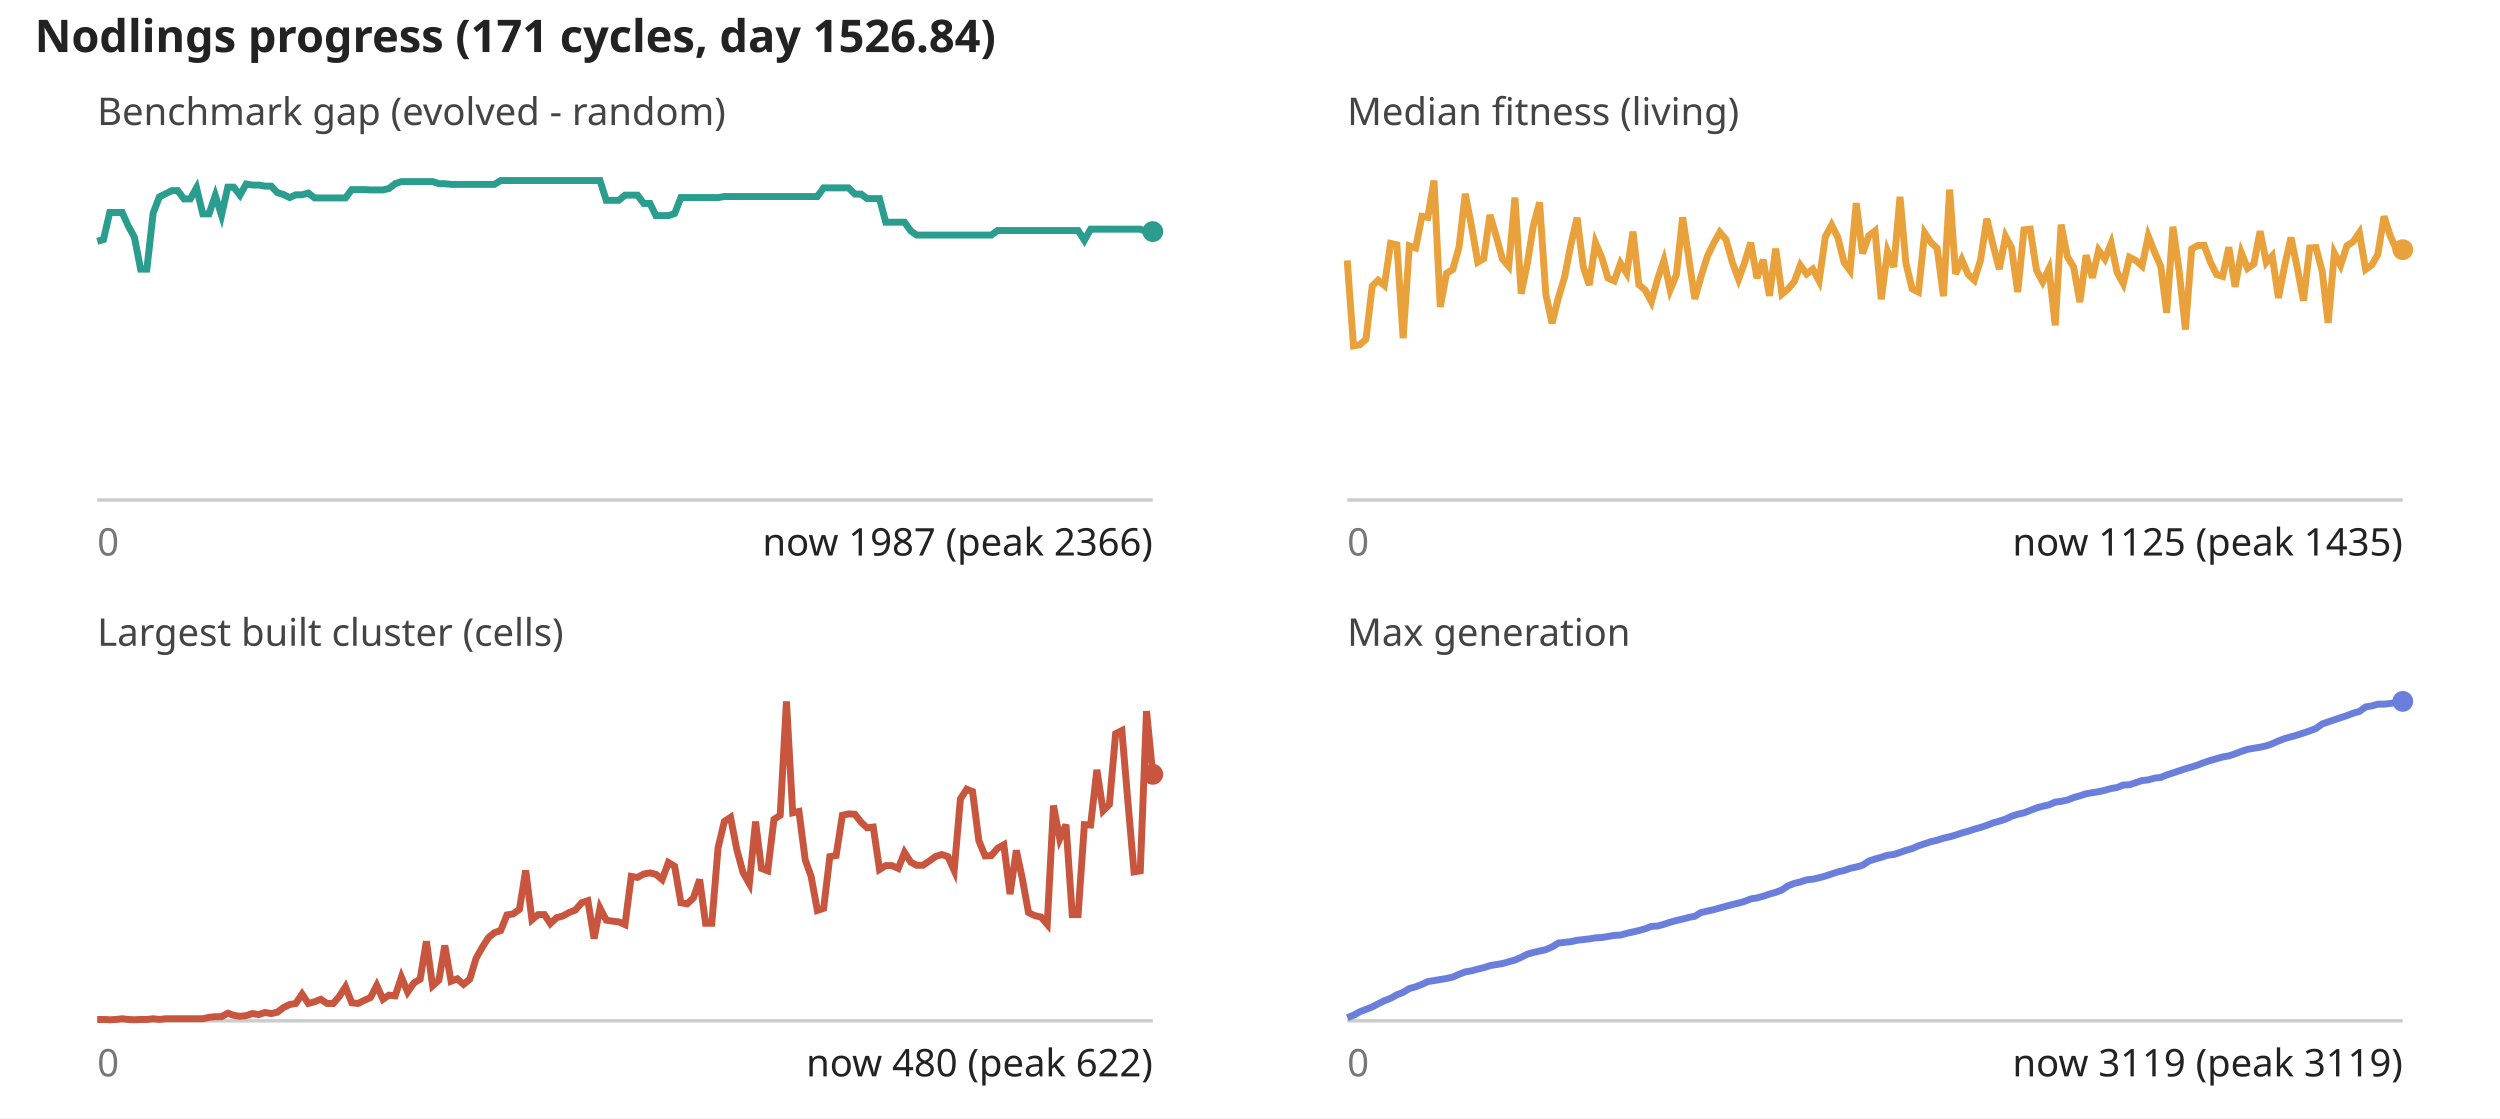
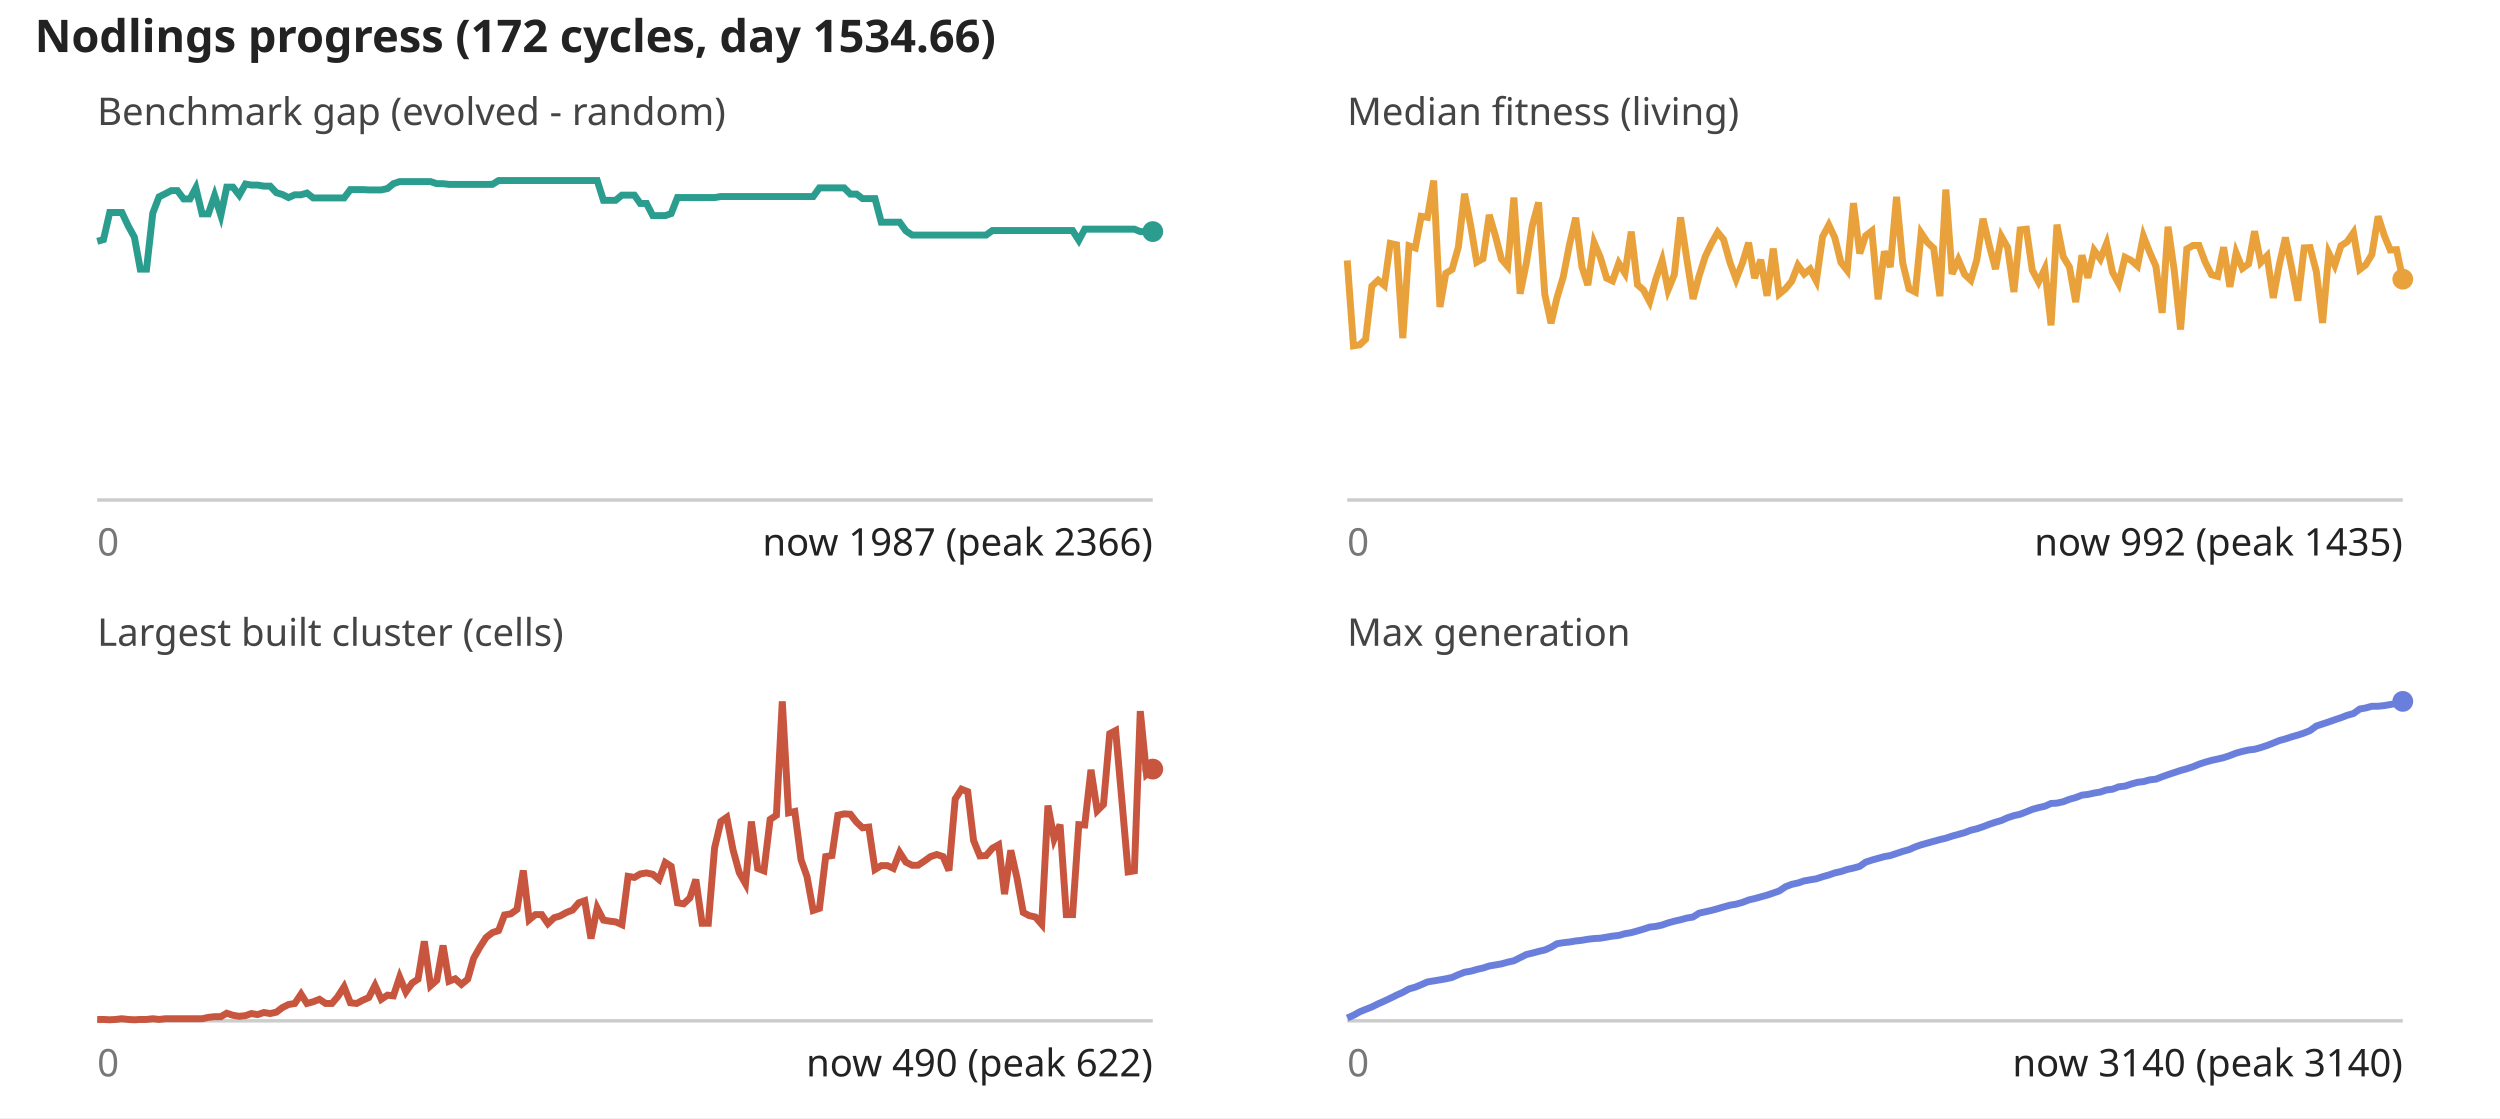
<svg xmlns="http://www.w3.org/2000/svg" viewBox="0 0 720 322" font-family="sans-serif" font-size="11">
  <rect width="100%" height="100%" fill="#fff" />
-   <text x="10" y="15" font-size="13" font-weight="bold" fill="#222">Nodlings progress (171 cycles, day 1526.84)</text>
+   <text x="10" y="15" font-size="13" font-weight="bold" fill="#222">Nodlings progress (172 cycles, day 1534.66)</text>
  <text x="28" y="36" fill="#444">Benchmark gap (evolved - random)</text>
  <line x1="28" y1="144" x2="332" y2="144" stroke="#ccc" />
-   <polyline fill="none" stroke="#2a9d8f" stroke-width="2" points="28.0,69.5 29.8,69.0 31.6,61.2 33.4,61.2 35.2,61.2 36.9,65.0 38.7,68.3 40.5,77.5 42.3,77.5 44.1,61.4 45.9,56.7 47.7,55.8 49.5,54.9 51.2,54.9 53.0,57.3 54.8,57.3 56.6,54.1 58.4,61.6 60.2,61.6 62.0,56.3 63.8,62.0 65.6,53.9 67.3,53.9 69.1,56.2 70.9,53.0 72.7,53.3 74.5,53.3 76.3,53.6 78.1,53.6 79.9,55.5 81.6,56.0 83.4,56.9 85.2,56.1 87.0,56.1 88.8,55.6 90.6,57.0 92.4,57.0 94.2,57.0 96.0,57.0 97.7,57.0 99.5,57.0 101.3,54.6 103.1,54.6 104.9,54.6 106.7,54.7 108.5,54.7 110.3,54.7 112.0,54.3 113.8,52.9 115.6,52.3 117.4,52.3 119.2,52.3 121.0,52.3 122.8,52.3 124.6,52.3 126.4,52.9 128.1,52.9 129.9,53.1 131.7,53.1 133.5,53.1 135.3,53.1 137.1,53.1 138.9,53.1 140.7,53.1 142.4,53.1 144.2,52.0 146.0,52.0 147.8,52.0 149.6,52.0 151.4,52.0 153.2,52.0 155.0,52.0 156.8,52.0 158.5,52.0 160.3,52.0 162.1,52.0 163.9,52.0 165.7,52.0 167.5,52.0 169.3,52.0 171.1,52.0 172.8,52.0 174.6,57.7 176.4,57.7 178.2,57.7 180.0,56.2 181.8,56.2 183.6,56.2 185.4,58.6 187.2,58.6 188.9,62.1 190.7,62.1 192.5,62.1 194.3,61.5 196.1,56.9 197.9,56.9 199.7,56.9 201.5,56.9 203.2,56.9 205.0,56.9 206.8,56.9 208.6,56.6 210.4,56.6 212.2,56.6 214.0,56.6 215.8,56.6 217.6,56.6 219.3,56.6 221.1,56.6 222.9,56.6 224.7,56.6 226.5,56.6 228.3,56.6 230.1,56.6 231.9,56.6 233.6,56.6 235.4,56.6 237.2,54.1 239.0,54.1 240.8,54.1 242.6,54.1 244.4,54.1 246.2,55.9 248.0,55.9 249.7,57.2 251.5,57.2 253.3,57.2 255.1,64.0 256.9,64.0 258.7,64.0 260.5,64.0 262.3,66.5 264.0,67.7 265.8,67.7 267.6,67.7 269.4,67.7 271.2,67.7 273.0,67.7 274.8,67.7 276.6,67.7 278.4,67.7 280.1,67.7 281.9,67.7 283.7,67.7 285.5,67.7 287.3,66.4 289.1,66.4 290.9,66.4 292.7,66.4 294.4,66.4 296.2,66.4 298.0,66.4 299.8,66.4 301.6,66.4 303.4,66.4 305.2,66.4 307.0,66.4 308.8,66.4 310.5,66.4 312.3,69.2 314.1,66.0 315.9,66.0 317.7,66.0 319.5,66.0 321.3,66.0 323.1,66.0 324.8,66.0 326.6,66.0 328.4,66.0 330.2,66.7 332.0,66.7" />
+   <polyline fill="none" stroke="#2a9d8f" stroke-width="2" points="28.0,69.5 29.8,69.0 31.6,61.2 33.3,61.2 35.1,61.2 36.9,65.0 38.7,68.3 40.4,77.5 42.2,77.5 44.0,61.4 45.8,56.7 47.6,55.8 49.3,54.9 51.1,54.9 52.9,57.3 54.7,57.3 56.4,54.1 58.2,61.6 60.0,61.6 61.8,56.3 63.6,62.0 65.3,53.9 67.1,53.9 68.9,56.2 70.7,53.0 72.4,53.3 74.2,53.3 76.0,53.6 77.8,53.6 79.6,55.5 81.3,56.0 83.1,56.9 84.9,56.1 86.7,56.1 88.4,55.6 90.2,57.0 92.0,57.0 93.8,57.0 95.6,57.0 97.3,57.0 99.1,57.0 100.9,54.6 102.7,54.6 104.4,54.6 106.2,54.7 108.0,54.7 109.8,54.7 111.6,54.3 113.3,52.9 115.1,52.3 116.9,52.3 118.7,52.3 120.4,52.3 122.2,52.3 124.0,52.3 125.8,52.9 127.6,52.9 129.3,53.1 131.1,53.1 132.9,53.1 134.7,53.1 136.4,53.1 138.2,53.1 140.0,53.1 141.8,53.1 143.6,52.0 145.3,52.0 147.1,52.0 148.9,52.0 150.7,52.0 152.4,52.0 154.2,52.0 156.0,52.0 157.8,52.0 159.6,52.0 161.3,52.0 163.1,52.0 164.9,52.0 166.7,52.0 168.4,52.0 170.2,52.0 172.0,52.0 173.8,57.7 175.6,57.7 177.3,57.7 179.1,56.2 180.9,56.2 182.7,56.2 184.4,58.6 186.2,58.6 188.0,62.1 189.8,62.1 191.6,62.1 193.3,61.5 195.1,56.9 196.9,56.9 198.7,56.9 200.4,56.9 202.2,56.9 204.0,56.9 205.8,56.9 207.6,56.6 209.3,56.6 211.1,56.6 212.9,56.6 214.7,56.6 216.4,56.6 218.2,56.6 220.0,56.6 221.8,56.6 223.6,56.6 225.3,56.6 227.1,56.6 228.9,56.6 230.7,56.6 232.4,56.6 234.2,56.6 236.0,54.1 237.8,54.1 239.6,54.1 241.3,54.1 243.1,54.1 244.9,55.9 246.7,55.9 248.4,57.2 250.2,57.2 252.0,57.2 253.8,64.0 255.6,64.0 257.3,64.0 259.1,64.0 260.9,66.5 262.7,67.7 264.4,67.7 266.2,67.7 268.0,67.7 269.8,67.7 271.6,67.7 273.3,67.7 275.1,67.7 276.9,67.7 278.7,67.7 280.4,67.7 282.2,67.7 284.0,67.7 285.8,66.4 287.6,66.4 289.3,66.4 291.1,66.4 292.9,66.4 294.7,66.4 296.4,66.4 298.2,66.4 300.0,66.4 301.8,66.4 303.6,66.4 305.3,66.4 307.1,66.4 308.9,66.4 310.7,69.2 312.4,66.0 314.2,66.0 316.0,66.0 317.8,66.0 319.6,66.0 321.3,66.0 323.1,66.0 324.9,66.0 326.7,66.0 328.4,66.7 330.2,66.7 332.0,66.7" />
  <circle cx="332.0" cy="66.7" r="3" fill="#2a9d8f" />
  <text x="28" y="160" fill="#777">0</text>
  <text x="332" y="160" text-anchor="end" fill="#222">now 1987 (peak 2366)</text>
  <text x="388" y="36" fill="#444">Median fitness (living)</text>
  <line x1="388" y1="144" x2="692" y2="144" stroke="#ccc" />
-   <polyline fill="none" stroke="#e9a23b" stroke-width="2" points="388.0,75.0 389.8,99.6 391.6,99.3 393.4,97.7 395.2,82.4 396.9,80.7 398.7,82.2 400.5,70.1 402.3,70.5 404.1,97.4 405.9,70.8 407.7,71.4 409.5,62.3 411.2,62.6 413.0,52.0 414.8,88.4 416.6,78.7 418.4,77.6 420.2,71.2 422.0,55.8 423.8,65.2 425.6,75.5 427.3,74.5 429.1,61.9 430.9,68.0 432.7,74.6 434.5,76.7 436.3,56.9 438.1,84.6 439.9,75.7 441.6,65.0 443.4,58.3 445.2,84.8 447.0,93.1 448.8,85.8 450.6,79.8 452.4,70.5 454.2,62.7 456.0,76.9 457.7,82.1 459.5,69.9 461.3,74.1 463.1,80.1 464.9,80.9 466.7,75.8 468.5,78.7 470.3,66.7 472.0,82.0 473.8,83.5 475.6,86.9 477.4,80.3 479.2,75.0 481.0,83.5 482.8,79.1 484.6,62.6 486.4,74.6 488.1,86.1 489.9,79.6 491.7,73.9 493.5,70.1 495.3,66.9 497.1,69.0 498.9,75.5 500.7,80.4 502.4,75.8 504.2,69.9 506.0,80.1 507.8,74.8 509.6,85.2 511.4,71.6 513.2,84.7 515.0,83.2 516.8,81.0 518.5,76.4 520.3,78.9 522.1,77.5 523.9,80.9 525.7,68.2 527.5,64.8 529.3,68.4 531.1,75.6 532.8,77.9 534.6,58.5 536.4,73.0 538.2,67.9 540.0,66.5 541.8,86.2 543.6,72.4 545.4,76.9 547.2,56.7 548.9,75.8 550.7,83.2 552.5,84.1 554.3,67.1 556.1,69.8 557.9,71.5 559.7,85.3 561.5,54.6 563.2,78.9 565.0,74.8 566.8,79.0 568.6,80.7 570.4,74.9 572.2,63.0 574.0,70.6 575.8,77.5 577.6,68.1 579.3,71.3 581.1,84.1 582.9,66.2 584.7,66.0 586.5,77.8 588.3,81.2 590.1,77.4 591.9,93.7 593.6,64.7 595.4,73.9 597.2,76.9 599.0,87.0 600.8,73.5 602.6,80.0 604.4,72.1 606.2,74.6 608.0,70.1 609.7,78.4 611.5,81.7 613.3,74.1 615.1,75.0 616.9,76.6 618.7,68.0 620.5,72.6 622.3,76.7 624.0,90.1 625.8,65.3 627.6,78.1 629.4,94.9 631.2,71.7 633.0,70.7 634.8,70.7 636.6,75.5 638.4,79.1 640.1,79.6 641.9,71.2 643.7,82.6 645.5,72.8 647.3,77.3 649.1,76.0 650.9,66.6 652.7,75.6 654.4,73.7 656.2,85.8 658.0,76.4 659.8,68.4 661.6,77.1 663.4,86.6 665.2,71.4 667.0,71.3 668.8,78.2 670.5,93.0 672.3,72.9 674.1,76.4 675.9,70.8 677.7,69.6 679.5,67.0 681.3,77.6 683.1,76.3 684.8,73.3 686.6,62.3 688.4,67.9 690.2,72.0 692.0,71.9" />
-   <circle cx="692.0" cy="71.9" r="3" fill="#e9a23b" />
+   <polyline fill="none" stroke="#e9a23b" stroke-width="2" points="388.0,75.0 389.8,99.6 391.6,99.3 393.3,97.7 395.1,82.4 396.9,80.7 398.7,82.2 400.4,70.1 402.2,70.5 404.0,97.4 405.8,70.8 407.6,71.4 409.3,62.3 411.1,62.6 412.9,52.0 414.7,88.4 416.4,78.7 418.2,77.6 420.0,71.2 421.8,55.8 423.6,65.2 425.3,75.5 427.1,74.5 428.9,61.9 430.7,68.0 432.4,74.6 434.2,76.7 436.0,56.9 437.8,84.6 439.6,75.7 441.3,65.0 443.1,58.3 444.9,84.8 446.7,93.1 448.4,85.8 450.2,79.8 452.0,70.5 453.8,62.7 455.6,76.9 457.3,82.1 459.1,69.9 460.9,74.1 462.7,80.1 464.4,80.9 466.2,75.8 468.0,78.7 469.8,66.7 471.6,82.0 473.3,83.5 475.1,86.9 476.9,80.3 478.7,75.0 480.4,83.5 482.2,79.1 484.0,62.6 485.8,74.6 487.6,86.1 489.3,79.6 491.1,73.9 492.9,70.1 494.7,66.9 496.4,69.0 498.2,75.5 500.0,80.4 501.8,75.8 503.6,69.9 505.3,80.1 507.1,74.8 508.9,85.2 510.7,71.6 512.4,84.7 514.2,83.2 516.0,81.0 517.8,76.4 519.6,78.9 521.3,77.5 523.1,80.9 524.9,68.2 526.7,64.8 528.4,68.4 530.2,75.6 532.0,77.9 533.8,58.5 535.6,73.0 537.3,67.9 539.1,66.5 540.9,86.2 542.7,72.4 544.4,76.9 546.2,56.7 548.0,75.8 549.8,83.2 551.6,84.1 553.3,67.1 555.1,69.8 556.9,71.5 558.7,85.3 560.4,54.6 562.2,78.9 564.0,74.8 565.8,79.0 567.6,80.7 569.3,74.9 571.1,63.0 572.9,70.6 574.7,77.5 576.4,68.1 578.2,71.3 580.0,84.1 581.8,66.2 583.6,66.0 585.3,77.8 587.1,81.2 588.9,77.4 590.7,93.7 592.4,64.7 594.2,73.9 596.0,76.9 597.8,87.0 599.6,73.5 601.3,80.0 603.1,72.1 604.9,74.6 606.7,70.1 608.4,78.4 610.2,81.7 612.0,74.1 613.8,75.0 615.6,76.6 617.3,68.0 619.1,72.6 620.9,76.7 622.7,90.1 624.4,65.3 626.2,78.1 628.0,94.9 629.8,71.7 631.6,70.7 633.3,70.7 635.1,75.5 636.9,79.1 638.7,79.6 640.4,71.2 642.2,82.6 644.0,72.8 645.8,77.3 647.6,76.0 649.3,66.6 651.1,75.6 652.9,73.7 654.7,85.8 656.4,76.4 658.2,68.4 660.0,77.1 661.8,86.6 663.6,71.4 665.3,71.3 667.1,78.2 668.9,93.0 670.7,72.9 672.4,76.4 674.2,70.8 676.0,69.6 677.8,67.0 679.6,77.6 681.3,76.3 683.1,73.3 684.9,62.3 686.7,67.9 688.4,72.0 690.2,71.9 692.0,80.4" />
+   <circle cx="692.0" cy="80.4" r="3" fill="#e9a23b" />
  <text x="388" y="160" fill="#777">0</text>
-   <text x="692" y="160" text-anchor="end" fill="#222">now 1125 (peak 1435)</text>
+   <text x="692" y="160" text-anchor="end" fill="#222">now 992 (peak 1435)</text>
  <text x="28" y="186" fill="#444">Largest built cluster (cells)</text>
  <line x1="28" y1="294" x2="332" y2="294" stroke="#ccc" />
-   <polyline fill="none" stroke="#c8553d" stroke-width="2" points="28.0,293.6 29.8,293.6 31.6,293.7 33.4,293.6 35.2,293.4 36.9,293.6 38.7,293.7 40.5,293.6 42.3,293.6 44.1,293.4 45.9,293.6 47.7,293.4 49.5,293.4 51.2,293.4 53.0,293.4 54.8,293.4 56.6,293.4 58.4,293.4 60.2,293.0 62.0,292.8 63.8,292.8 65.6,291.8 67.3,292.4 69.1,292.7 70.9,292.5 72.7,291.9 74.5,292.2 76.3,291.6 78.1,291.9 79.9,291.5 81.6,290.2 83.4,289.3 85.2,289.0 87.0,286.3 88.8,289.0 90.6,288.5 92.4,287.8 94.2,289.0 96.0,289.0 97.7,287.0 99.5,284.2 101.3,288.8 103.1,289.0 104.9,288.1 106.7,287.3 108.5,283.8 110.3,287.8 112.0,286.6 113.8,286.8 115.6,281.4 117.4,285.7 119.2,283.1 121.0,282.0 122.8,271.1 124.6,283.9 126.4,282.3 128.1,272.3 129.9,282.6 131.7,281.9 133.5,283.5 135.3,282.0 137.1,276.0 138.9,272.8 140.7,270.0 142.4,268.6 144.2,268.0 146.0,263.5 147.8,263.2 149.6,261.9 151.4,250.7 153.2,264.9 155.0,263.4 156.8,263.4 158.5,266.0 160.3,264.3 162.1,263.8 163.9,262.8 165.7,262.1 167.5,260.0 169.3,259.4 171.1,270.3 172.8,261.5 174.6,265.0 176.4,265.3 178.2,265.5 180.0,266.3 181.8,252.4 183.6,252.7 185.4,251.7 187.2,251.4 188.9,251.8 190.7,253.3 192.5,248.4 194.3,249.5 196.1,260.0 197.9,260.3 199.7,258.6 201.5,253.3 203.2,265.9 205.0,265.9 206.8,244.2 208.6,236.6 210.4,235.4 212.2,244.7 214.0,251.3 215.8,254.5 217.6,236.6 219.3,250.1 221.1,250.8 222.9,236.0 224.7,234.8 226.5,202.0 228.3,234.1 230.1,233.7 231.9,247.6 233.6,252.4 235.4,262.2 237.2,261.6 239.0,246.7 240.8,246.4 242.6,234.8 244.4,234.4 246.2,234.5 248.0,236.8 249.7,238.4 251.5,238.2 253.3,250.4 255.1,249.3 256.9,249.3 258.7,250.1 260.5,245.5 262.3,248.3 264.0,249.2 265.8,249.2 267.6,248.0 269.4,246.7 271.2,246.1 273.0,246.7 274.8,250.7 276.6,230.1 278.4,227.3 280.1,228.0 281.9,242.1 283.7,246.5 285.5,246.4 287.3,244.3 289.1,243.3 290.9,257.5 292.7,244.9 294.4,252.9 296.2,262.8 298.0,263.7 299.8,264.1 301.6,266.2 303.4,232.0 305.2,241.6 307.0,237.5 308.8,263.4 310.5,263.4 312.3,237.5 314.1,237.6 315.9,221.7 317.7,233.5 319.5,231.7 321.3,211.3 323.1,210.4 324.8,230.5 326.6,251.1 328.4,250.8 330.2,204.8 332.0,223.0" />
-   <circle cx="332.0" cy="223.0" r="3" fill="#c8553d" />
+   <polyline fill="none" stroke="#c8553d" stroke-width="2" points="28.0,293.6 29.8,293.6 31.6,293.7 33.3,293.6 35.1,293.4 36.9,293.6 38.7,293.7 40.4,293.6 42.2,293.6 44.0,293.4 45.8,293.6 47.6,293.4 49.3,293.4 51.1,293.4 52.9,293.4 54.7,293.4 56.4,293.4 58.2,293.4 60.0,293.0 61.8,292.8 63.6,292.8 65.3,291.8 67.1,292.4 68.9,292.7 70.7,292.5 72.4,291.9 74.2,292.2 76.0,291.6 77.8,291.9 79.6,291.5 81.3,290.2 83.1,289.3 84.9,289.0 86.7,286.3 88.4,289.0 90.2,288.5 92.0,287.8 93.8,289.0 95.6,289.0 97.3,287.0 99.1,284.2 100.9,288.8 102.7,289.0 104.4,288.1 106.2,287.3 108.0,283.8 109.8,287.8 111.6,286.6 113.3,286.8 115.1,281.4 116.9,285.7 118.7,283.1 120.4,282.0 122.2,271.1 124.0,283.9 125.8,282.3 127.6,272.3 129.3,282.6 131.1,281.9 132.9,283.5 134.7,282.0 136.4,276.0 138.2,272.8 140.0,270.0 141.8,268.6 143.6,268.0 145.3,263.5 147.1,263.2 148.9,261.9 150.7,250.7 152.4,264.9 154.2,263.4 156.0,263.4 157.8,266.0 159.6,264.3 161.3,263.8 163.1,262.8 164.9,262.1 166.7,260.0 168.4,259.4 170.2,270.3 172.0,261.5 173.8,265.0 175.6,265.3 177.3,265.5 179.1,266.3 180.9,252.4 182.7,252.7 184.4,251.7 186.2,251.4 188.0,251.8 189.8,253.3 191.6,248.4 193.3,249.5 195.1,260.0 196.9,260.3 198.7,258.6 200.4,253.3 202.2,265.9 204.0,265.9 205.8,244.2 207.6,236.6 209.3,235.4 211.1,244.7 212.9,251.3 214.7,254.5 216.4,236.6 218.2,250.1 220.0,250.8 221.8,236.0 223.6,234.8 225.3,202.0 227.1,234.1 228.9,233.7 230.7,247.6 232.4,252.4 234.2,262.2 236.0,261.6 237.8,246.7 239.6,246.4 241.3,234.8 243.1,234.4 244.9,234.5 246.7,236.8 248.4,238.4 250.2,238.2 252.0,250.4 253.8,249.3 255.6,249.3 257.3,250.1 259.1,245.5 260.9,248.3 262.7,249.2 264.4,249.2 266.2,248.0 268.0,246.7 269.8,246.1 271.6,246.7 273.3,250.7 275.1,230.1 276.9,227.3 278.7,228.0 280.4,242.1 282.2,246.5 284.0,246.4 285.8,244.3 287.6,243.3 289.3,257.5 291.1,244.9 292.9,252.9 294.7,262.8 296.4,263.7 298.2,264.1 300.0,266.2 301.8,232.0 303.6,241.6 305.3,237.5 307.1,263.4 308.9,263.4 310.7,237.5 312.4,237.6 314.2,221.7 316.0,233.5 317.8,231.7 319.6,211.3 321.3,210.4 323.1,230.5 324.9,251.1 326.7,250.8 328.4,204.8 330.2,223.0 332.0,221.5" />
+   <circle cx="332.0" cy="221.5" r="3" fill="#c8553d" />
  <text x="28" y="310" fill="#777">0</text>
-   <text x="332" y="310" text-anchor="end" fill="#222">now 480 (peak 622)</text>
+   <text x="332" y="310" text-anchor="end" fill="#222">now 490 (peak 622)</text>
  <text x="388" y="186" fill="#444">Max generation</text>
  <line x1="388" y1="294" x2="692" y2="294" stroke="#ccc" />
-   <polyline fill="none" stroke="#6a7fdb" stroke-width="2" points="388.0,293.1 389.8,292.4 391.6,291.4 393.4,290.7 395.2,290.0 396.9,289.1 398.7,288.2 400.5,287.5 402.3,286.5 404.1,285.8 405.9,284.7 407.7,284.2 409.5,283.5 411.2,282.7 413.0,282.4 414.8,282.1 416.6,281.8 418.4,281.4 420.2,280.6 422.0,279.9 423.8,279.6 425.6,279.1 427.3,278.7 429.1,278.1 430.9,277.8 432.7,277.5 434.5,277.0 436.3,276.5 438.1,275.7 439.9,274.8 441.6,274.3 443.4,273.9 445.2,273.5 447.0,272.7 448.8,271.6 450.6,271.4 452.4,271.2 454.2,270.8 456.0,270.6 457.7,270.4 459.5,270.1 461.3,270.0 463.1,269.7 464.9,269.4 466.7,269.3 468.5,268.8 470.3,268.4 472.0,268.0 473.8,267.5 475.6,266.8 477.4,266.7 479.2,266.2 481.0,265.6 482.8,265.1 484.6,264.7 486.4,264.2 488.1,263.9 489.9,262.8 491.7,262.4 493.5,262.0 495.3,261.5 497.1,261.0 498.9,260.5 500.7,260.1 502.4,259.6 504.2,258.9 506.0,258.6 507.8,258.1 509.6,257.5 511.4,257.0 513.2,256.3 515.0,255.1 516.8,254.4 518.5,254.0 520.3,253.4 522.1,253.2 523.9,252.8 525.7,252.3 527.5,251.7 529.3,251.1 531.1,250.7 532.8,250.1 534.6,249.7 536.4,249.2 538.2,248.0 540.0,247.4 541.8,246.9 543.6,246.3 545.4,246.1 547.2,245.5 548.9,244.9 550.7,244.4 552.5,243.6 554.3,243.0 556.1,242.4 557.9,242.0 559.7,241.4 561.5,241.0 563.2,240.5 565.0,239.9 566.8,239.4 568.6,238.8 570.4,238.3 572.2,237.7 574.0,237.0 575.8,236.5 577.6,235.9 579.3,235.1 581.1,234.5 582.9,234.1 584.7,233.4 586.5,232.7 588.3,232.2 590.1,231.8 591.9,231.0 593.6,230.8 595.4,230.4 597.2,229.7 599.0,229.2 600.8,228.6 602.6,228.3 604.4,228.0 606.2,227.6 608.0,227.1 609.7,226.8 611.5,226.1 613.3,226.0 615.1,225.4 616.9,224.8 618.7,224.6 620.5,224.1 622.3,223.9 624.0,223.2 625.8,222.6 627.6,222.0 629.4,221.4 631.2,220.9 633.0,220.3 634.8,219.6 636.6,219.0 638.4,218.5 640.1,218.0 641.9,217.7 643.7,217.1 645.5,216.4 647.3,215.8 649.1,215.5 650.9,215.2 652.7,214.8 654.4,214.2 656.2,213.4 658.0,212.7 659.8,212.2 661.6,211.7 663.4,211.1 665.2,210.5 667.0,209.8 668.8,208.5 670.5,207.9 672.3,207.3 674.1,206.7 675.9,206.1 677.7,205.4 679.5,204.9 681.3,203.6 683.1,203.3 684.8,202.8 686.6,202.8 688.4,202.6 690.2,202.3 692.0,202.0" />
+   <polyline fill="none" stroke="#6a7fdb" stroke-width="2" points="388.0,293.2 389.8,292.4 391.6,291.4 393.3,290.7 395.1,290.0 396.9,289.1 398.7,288.3 400.4,287.5 402.2,286.6 404.0,285.8 405.8,284.8 407.6,284.3 409.3,283.6 411.1,282.8 412.9,282.5 414.7,282.2 416.4,281.9 418.2,281.5 420.0,280.7 421.8,280.0 423.6,279.7 425.3,279.2 427.1,278.8 428.9,278.2 430.7,277.9 432.4,277.6 434.2,277.1 436.0,276.7 437.8,275.8 439.6,274.9 441.3,274.5 443.1,274.0 444.9,273.6 446.7,272.8 448.4,271.8 450.2,271.5 452.0,271.3 453.8,271.0 455.6,270.8 457.3,270.5 459.1,270.3 460.9,270.2 462.7,269.9 464.4,269.6 466.2,269.4 468.0,268.9 469.8,268.6 471.6,268.1 473.3,267.6 475.1,267.0 476.9,266.8 478.7,266.4 480.4,265.8 482.2,265.3 484.0,264.9 485.8,264.4 487.6,264.1 489.3,263.0 491.1,262.6 492.9,262.2 494.7,261.7 496.4,261.2 498.2,260.7 500.0,260.4 501.8,259.9 503.6,259.2 505.3,258.8 507.1,258.3 508.9,257.8 510.7,257.2 512.4,256.6 514.2,255.4 516.0,254.7 517.8,254.3 519.6,253.7 521.3,253.4 523.1,253.1 524.9,252.5 526.7,252.0 528.4,251.4 530.2,251.0 532.0,250.4 533.8,250.0 535.6,249.5 537.3,248.3 539.1,247.7 540.9,247.2 542.7,246.7 544.4,246.4 546.2,245.8 548.0,245.2 549.8,244.7 551.6,243.9 553.3,243.3 555.1,242.8 556.9,242.3 558.7,241.8 560.4,241.4 562.2,240.8 564.0,240.3 565.8,239.8 567.6,239.1 569.3,238.7 571.1,238.1 572.9,237.4 574.7,236.8 576.4,236.3 578.2,235.5 580.0,234.9 581.8,234.5 583.6,233.8 585.3,233.1 587.1,232.6 588.9,232.2 590.7,231.4 592.4,231.3 594.2,230.9 596.0,230.2 597.8,229.7 599.6,229.0 601.3,228.8 603.1,228.4 604.9,228.1 606.7,227.5 608.4,227.3 610.2,226.6 612.0,226.4 613.8,225.8 615.6,225.3 617.3,225.1 619.1,224.6 620.9,224.4 622.7,223.7 624.4,223.1 626.2,222.5 628.0,221.9 629.8,221.4 631.6,220.8 633.3,220.1 635.1,219.5 636.9,219.0 638.7,218.6 640.4,218.2 642.2,217.6 644.0,216.9 645.8,216.4 647.6,216.0 649.3,215.8 651.1,215.3 652.9,214.7 654.7,214.0 656.4,213.3 658.2,212.8 660.0,212.2 661.8,211.7 663.6,211.1 665.3,210.4 667.1,209.1 668.9,208.5 670.7,207.9 672.4,207.3 674.2,206.7 676.0,206.0 677.8,205.5 679.6,204.2 681.3,203.9 683.1,203.4 684.9,203.4 686.7,203.2 688.4,202.9 690.2,202.6 692.0,202.0" />
  <circle cx="692.0" cy="202.0" r="3" fill="#6a7fdb" />
  <text x="388" y="310" fill="#777">0</text>
-   <text x="692" y="310" text-anchor="end" fill="#222">now 3119 (peak 3119)</text>
+   <text x="692" y="310" text-anchor="end" fill="#222">now 3140 (peak 3140)</text>
</svg>
